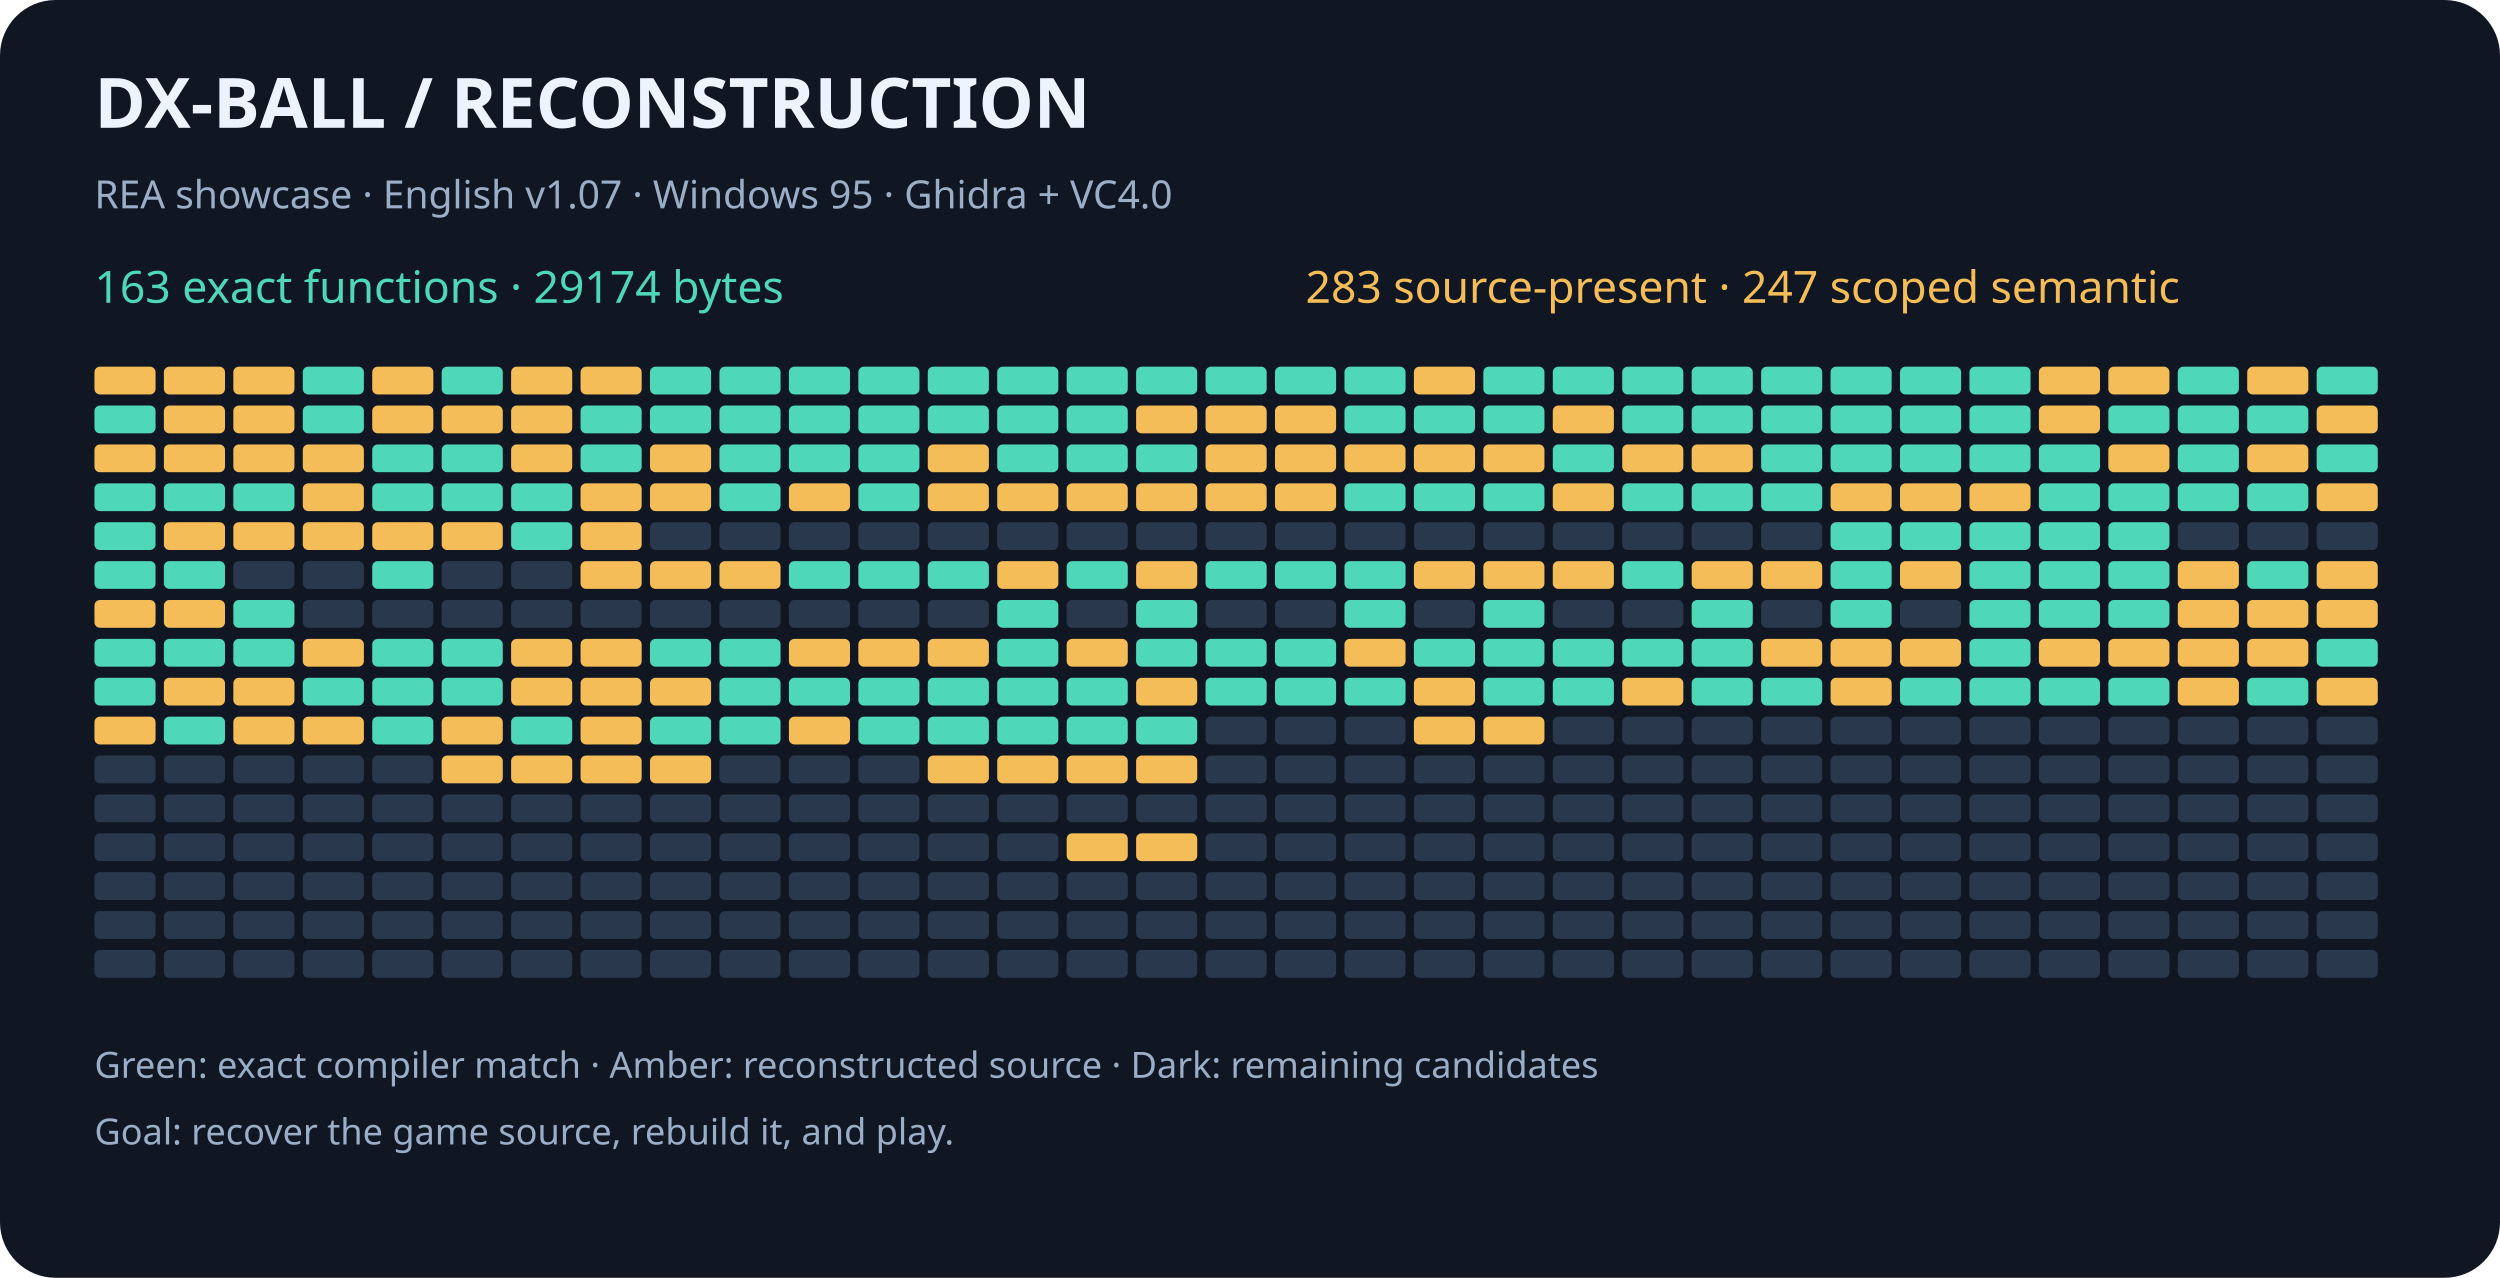
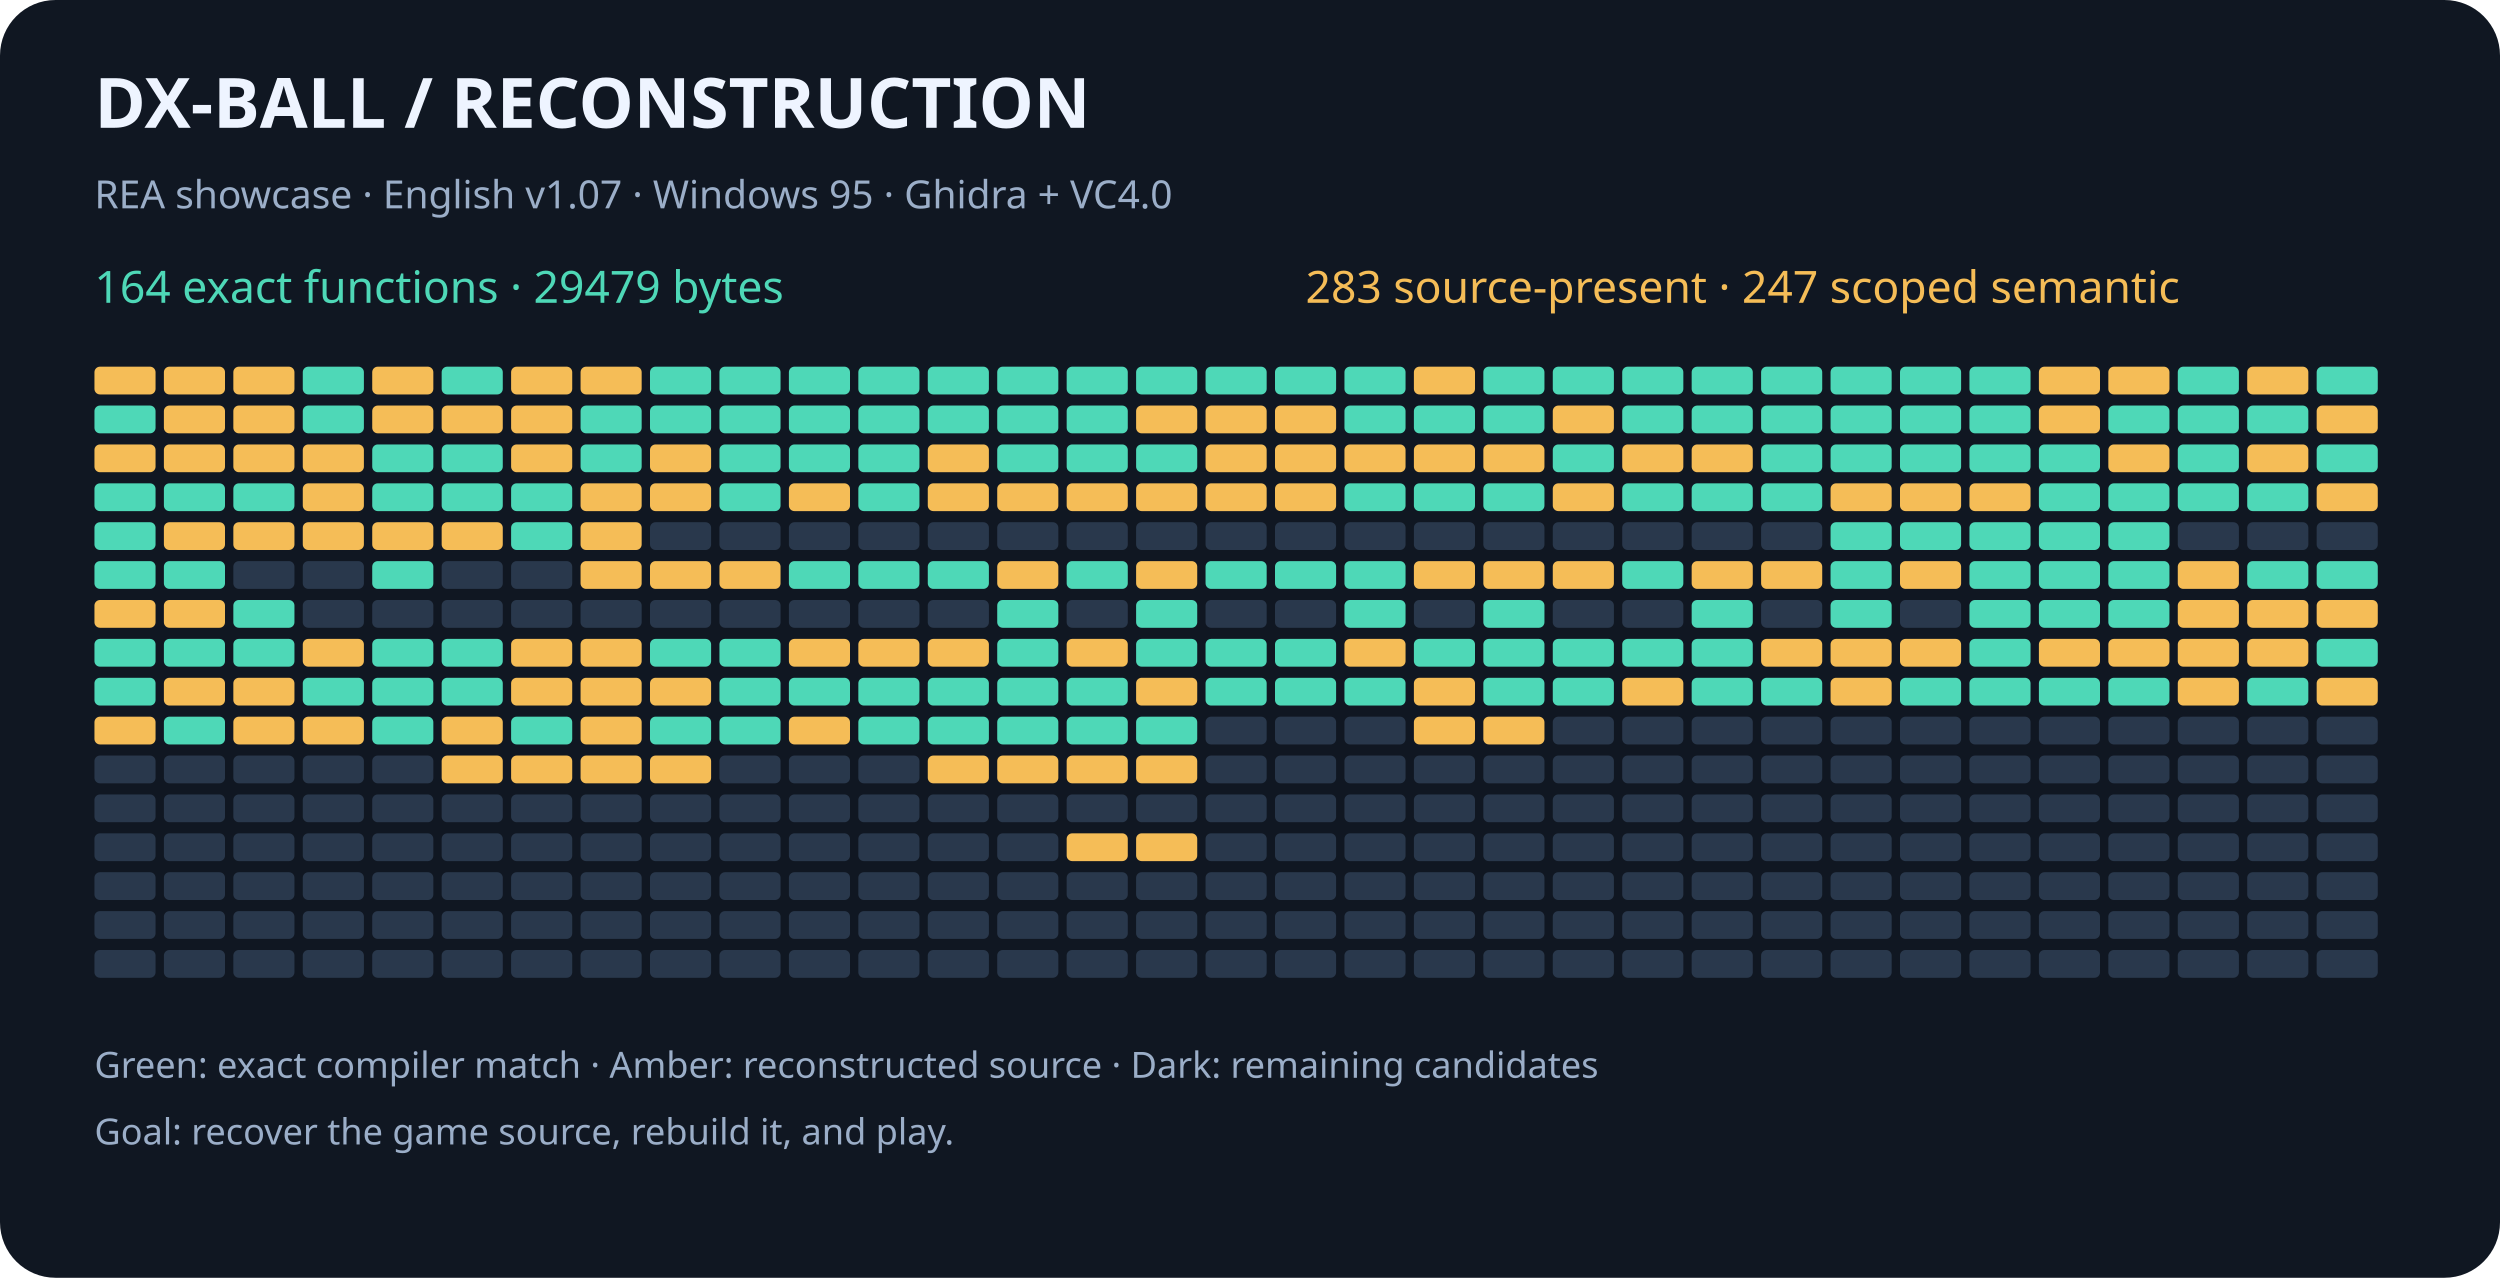
<svg xmlns="http://www.w3.org/2000/svg" width="900" height="460" viewBox="0 0 900 460" role="img" aria-labelledby="title desc">
  <rect width="900" height="460" rx="20" fill="#101722" />
  <g font-family="sans-serif">
    <text x="34" y="46" fill="#eef4ff" font-size="25" font-weight="bold">DX-BALL  /  RECONSTRUCTION</text>
    <text x="34" y="75" fill="#9baec8" font-size="14">REA showcase · English v1.07 · Windows 95 · Ghidra + VC4.0</text>
-     <text x="34" y="109" fill="#4ed8b7" font-size="16">163 exact functions · 29174 bytes</text>
+     <text x="34" y="109" fill="#4ed8b7" font-size="16">164 exact functions · 29479 bytes</text>
    <text x="470" y="109" fill="#f5bd57" font-size="16">283 source-present · 247 scoped semantic</text>
    <rect x="34" y="132" width="22" height="10" rx="2" fill="#f5bd57" />
    <rect x="59" y="132" width="22" height="10" rx="2" fill="#f5bd57" />
    <rect x="84" y="132" width="22" height="10" rx="2" fill="#f5bd57" />
    <rect x="109" y="132" width="22" height="10" rx="2" fill="#4ed8b7" />
    <rect x="134" y="132" width="22" height="10" rx="2" fill="#f5bd57" />
    <rect x="159" y="132" width="22" height="10" rx="2" fill="#4ed8b7" />
    <rect x="184" y="132" width="22" height="10" rx="2" fill="#f5bd57" />
    <rect x="209" y="132" width="22" height="10" rx="2" fill="#f5bd57" />
    <rect x="234" y="132" width="22" height="10" rx="2" fill="#4ed8b7" />
    <rect x="259" y="132" width="22" height="10" rx="2" fill="#4ed8b7" />
    <rect x="284" y="132" width="22" height="10" rx="2" fill="#4ed8b7" />
    <rect x="309" y="132" width="22" height="10" rx="2" fill="#4ed8b7" />
    <rect x="334" y="132" width="22" height="10" rx="2" fill="#4ed8b7" />
    <rect x="359" y="132" width="22" height="10" rx="2" fill="#4ed8b7" />
    <rect x="384" y="132" width="22" height="10" rx="2" fill="#4ed8b7" />
    <rect x="409" y="132" width="22" height="10" rx="2" fill="#4ed8b7" />
    <rect x="434" y="132" width="22" height="10" rx="2" fill="#4ed8b7" />
    <rect x="459" y="132" width="22" height="10" rx="2" fill="#4ed8b7" />
    <rect x="484" y="132" width="22" height="10" rx="2" fill="#4ed8b7" />
    <rect x="509" y="132" width="22" height="10" rx="2" fill="#f5bd57" />
    <rect x="534" y="132" width="22" height="10" rx="2" fill="#4ed8b7" />
    <rect x="559" y="132" width="22" height="10" rx="2" fill="#4ed8b7" />
    <rect x="584" y="132" width="22" height="10" rx="2" fill="#4ed8b7" />
    <rect x="609" y="132" width="22" height="10" rx="2" fill="#4ed8b7" />
    <rect x="634" y="132" width="22" height="10" rx="2" fill="#4ed8b7" />
    <rect x="659" y="132" width="22" height="10" rx="2" fill="#4ed8b7" />
    <rect x="684" y="132" width="22" height="10" rx="2" fill="#4ed8b7" />
    <rect x="709" y="132" width="22" height="10" rx="2" fill="#4ed8b7" />
    <rect x="734" y="132" width="22" height="10" rx="2" fill="#f5bd57" />
    <rect x="759" y="132" width="22" height="10" rx="2" fill="#f5bd57" />
    <rect x="784" y="132" width="22" height="10" rx="2" fill="#4ed8b7" />
    <rect x="809" y="132" width="22" height="10" rx="2" fill="#f5bd57" />
    <rect x="834" y="132" width="22" height="10" rx="2" fill="#4ed8b7" />
    <rect x="34" y="146" width="22" height="10" rx="2" fill="#4ed8b7" />
    <rect x="59" y="146" width="22" height="10" rx="2" fill="#f5bd57" />
    <rect x="84" y="146" width="22" height="10" rx="2" fill="#f5bd57" />
    <rect x="109" y="146" width="22" height="10" rx="2" fill="#4ed8b7" />
    <rect x="134" y="146" width="22" height="10" rx="2" fill="#f5bd57" />
    <rect x="159" y="146" width="22" height="10" rx="2" fill="#f5bd57" />
    <rect x="184" y="146" width="22" height="10" rx="2" fill="#f5bd57" />
    <rect x="209" y="146" width="22" height="10" rx="2" fill="#4ed8b7" />
    <rect x="234" y="146" width="22" height="10" rx="2" fill="#4ed8b7" />
    <rect x="259" y="146" width="22" height="10" rx="2" fill="#4ed8b7" />
    <rect x="284" y="146" width="22" height="10" rx="2" fill="#4ed8b7" />
    <rect x="309" y="146" width="22" height="10" rx="2" fill="#4ed8b7" />
    <rect x="334" y="146" width="22" height="10" rx="2" fill="#4ed8b7" />
    <rect x="359" y="146" width="22" height="10" rx="2" fill="#4ed8b7" />
    <rect x="384" y="146" width="22" height="10" rx="2" fill="#4ed8b7" />
    <rect x="409" y="146" width="22" height="10" rx="2" fill="#f5bd57" />
    <rect x="434" y="146" width="22" height="10" rx="2" fill="#f5bd57" />
    <rect x="459" y="146" width="22" height="10" rx="2" fill="#f5bd57" />
    <rect x="484" y="146" width="22" height="10" rx="2" fill="#4ed8b7" />
    <rect x="509" y="146" width="22" height="10" rx="2" fill="#4ed8b7" />
    <rect x="534" y="146" width="22" height="10" rx="2" fill="#4ed8b7" />
    <rect x="559" y="146" width="22" height="10" rx="2" fill="#f5bd57" />
    <rect x="584" y="146" width="22" height="10" rx="2" fill="#4ed8b7" />
    <rect x="609" y="146" width="22" height="10" rx="2" fill="#4ed8b7" />
    <rect x="634" y="146" width="22" height="10" rx="2" fill="#4ed8b7" />
    <rect x="659" y="146" width="22" height="10" rx="2" fill="#4ed8b7" />
    <rect x="684" y="146" width="22" height="10" rx="2" fill="#4ed8b7" />
    <rect x="709" y="146" width="22" height="10" rx="2" fill="#4ed8b7" />
    <rect x="734" y="146" width="22" height="10" rx="2" fill="#f5bd57" />
    <rect x="759" y="146" width="22" height="10" rx="2" fill="#4ed8b7" />
    <rect x="784" y="146" width="22" height="10" rx="2" fill="#4ed8b7" />
    <rect x="809" y="146" width="22" height="10" rx="2" fill="#4ed8b7" />
    <rect x="834" y="146" width="22" height="10" rx="2" fill="#f5bd57" />
    <rect x="34" y="160" width="22" height="10" rx="2" fill="#f5bd57" />
    <rect x="59" y="160" width="22" height="10" rx="2" fill="#f5bd57" />
    <rect x="84" y="160" width="22" height="10" rx="2" fill="#f5bd57" />
    <rect x="109" y="160" width="22" height="10" rx="2" fill="#f5bd57" />
    <rect x="134" y="160" width="22" height="10" rx="2" fill="#4ed8b7" />
    <rect x="159" y="160" width="22" height="10" rx="2" fill="#4ed8b7" />
    <rect x="184" y="160" width="22" height="10" rx="2" fill="#f5bd57" />
    <rect x="209" y="160" width="22" height="10" rx="2" fill="#4ed8b7" />
    <rect x="234" y="160" width="22" height="10" rx="2" fill="#f5bd57" />
    <rect x="259" y="160" width="22" height="10" rx="2" fill="#4ed8b7" />
    <rect x="284" y="160" width="22" height="10" rx="2" fill="#4ed8b7" />
    <rect x="309" y="160" width="22" height="10" rx="2" fill="#4ed8b7" />
    <rect x="334" y="160" width="22" height="10" rx="2" fill="#f5bd57" />
    <rect x="359" y="160" width="22" height="10" rx="2" fill="#4ed8b7" />
    <rect x="384" y="160" width="22" height="10" rx="2" fill="#4ed8b7" />
    <rect x="409" y="160" width="22" height="10" rx="2" fill="#4ed8b7" />
    <rect x="434" y="160" width="22" height="10" rx="2" fill="#f5bd57" />
    <rect x="459" y="160" width="22" height="10" rx="2" fill="#f5bd57" />
    <rect x="484" y="160" width="22" height="10" rx="2" fill="#f5bd57" />
    <rect x="509" y="160" width="22" height="10" rx="2" fill="#f5bd57" />
    <rect x="534" y="160" width="22" height="10" rx="2" fill="#f5bd57" />
    <rect x="559" y="160" width="22" height="10" rx="2" fill="#4ed8b7" />
    <rect x="584" y="160" width="22" height="10" rx="2" fill="#f5bd57" />
    <rect x="609" y="160" width="22" height="10" rx="2" fill="#f5bd57" />
    <rect x="634" y="160" width="22" height="10" rx="2" fill="#4ed8b7" />
    <rect x="659" y="160" width="22" height="10" rx="2" fill="#4ed8b7" />
    <rect x="684" y="160" width="22" height="10" rx="2" fill="#4ed8b7" />
    <rect x="709" y="160" width="22" height="10" rx="2" fill="#4ed8b7" />
    <rect x="734" y="160" width="22" height="10" rx="2" fill="#4ed8b7" />
    <rect x="759" y="160" width="22" height="10" rx="2" fill="#f5bd57" />
    <rect x="784" y="160" width="22" height="10" rx="2" fill="#4ed8b7" />
    <rect x="809" y="160" width="22" height="10" rx="2" fill="#f5bd57" />
    <rect x="834" y="160" width="22" height="10" rx="2" fill="#4ed8b7" />
    <rect x="34" y="174" width="22" height="10" rx="2" fill="#4ed8b7" />
    <rect x="59" y="174" width="22" height="10" rx="2" fill="#4ed8b7" />
    <rect x="84" y="174" width="22" height="10" rx="2" fill="#4ed8b7" />
    <rect x="109" y="174" width="22" height="10" rx="2" fill="#f5bd57" />
    <rect x="134" y="174" width="22" height="10" rx="2" fill="#4ed8b7" />
    <rect x="159" y="174" width="22" height="10" rx="2" fill="#4ed8b7" />
    <rect x="184" y="174" width="22" height="10" rx="2" fill="#4ed8b7" />
    <rect x="209" y="174" width="22" height="10" rx="2" fill="#f5bd57" />
    <rect x="234" y="174" width="22" height="10" rx="2" fill="#f5bd57" />
    <rect x="259" y="174" width="22" height="10" rx="2" fill="#4ed8b7" />
    <rect x="284" y="174" width="22" height="10" rx="2" fill="#f5bd57" />
    <rect x="309" y="174" width="22" height="10" rx="2" fill="#4ed8b7" />
    <rect x="334" y="174" width="22" height="10" rx="2" fill="#f5bd57" />
    <rect x="359" y="174" width="22" height="10" rx="2" fill="#f5bd57" />
    <rect x="384" y="174" width="22" height="10" rx="2" fill="#f5bd57" />
    <rect x="409" y="174" width="22" height="10" rx="2" fill="#f5bd57" />
    <rect x="434" y="174" width="22" height="10" rx="2" fill="#f5bd57" />
    <rect x="459" y="174" width="22" height="10" rx="2" fill="#f5bd57" />
    <rect x="484" y="174" width="22" height="10" rx="2" fill="#4ed8b7" />
    <rect x="509" y="174" width="22" height="10" rx="2" fill="#4ed8b7" />
    <rect x="534" y="174" width="22" height="10" rx="2" fill="#4ed8b7" />
    <rect x="559" y="174" width="22" height="10" rx="2" fill="#f5bd57" />
    <rect x="584" y="174" width="22" height="10" rx="2" fill="#4ed8b7" />
    <rect x="609" y="174" width="22" height="10" rx="2" fill="#4ed8b7" />
    <rect x="634" y="174" width="22" height="10" rx="2" fill="#4ed8b7" />
    <rect x="659" y="174" width="22" height="10" rx="2" fill="#f5bd57" />
    <rect x="684" y="174" width="22" height="10" rx="2" fill="#f5bd57" />
    <rect x="709" y="174" width="22" height="10" rx="2" fill="#f5bd57" />
    <rect x="734" y="174" width="22" height="10" rx="2" fill="#4ed8b7" />
    <rect x="759" y="174" width="22" height="10" rx="2" fill="#4ed8b7" />
    <rect x="784" y="174" width="22" height="10" rx="2" fill="#4ed8b7" />
    <rect x="809" y="174" width="22" height="10" rx="2" fill="#4ed8b7" />
    <rect x="834" y="174" width="22" height="10" rx="2" fill="#f5bd57" />
    <rect x="34" y="188" width="22" height="10" rx="2" fill="#4ed8b7" />
    <rect x="59" y="188" width="22" height="10" rx="2" fill="#f5bd57" />
    <rect x="84" y="188" width="22" height="10" rx="2" fill="#f5bd57" />
    <rect x="109" y="188" width="22" height="10" rx="2" fill="#f5bd57" />
    <rect x="134" y="188" width="22" height="10" rx="2" fill="#f5bd57" />
    <rect x="159" y="188" width="22" height="10" rx="2" fill="#f5bd57" />
    <rect x="184" y="188" width="22" height="10" rx="2" fill="#4ed8b7" />
    <rect x="209" y="188" width="22" height="10" rx="2" fill="#f5bd57" />
    <rect x="234" y="188" width="22" height="10" rx="2" fill="#29384c" />
    <rect x="259" y="188" width="22" height="10" rx="2" fill="#29384c" />
    <rect x="284" y="188" width="22" height="10" rx="2" fill="#29384c" />
    <rect x="309" y="188" width="22" height="10" rx="2" fill="#29384c" />
    <rect x="334" y="188" width="22" height="10" rx="2" fill="#29384c" />
    <rect x="359" y="188" width="22" height="10" rx="2" fill="#29384c" />
    <rect x="384" y="188" width="22" height="10" rx="2" fill="#29384c" />
    <rect x="409" y="188" width="22" height="10" rx="2" fill="#29384c" />
    <rect x="434" y="188" width="22" height="10" rx="2" fill="#29384c" />
    <rect x="459" y="188" width="22" height="10" rx="2" fill="#29384c" />
    <rect x="484" y="188" width="22" height="10" rx="2" fill="#29384c" />
    <rect x="509" y="188" width="22" height="10" rx="2" fill="#29384c" />
    <rect x="534" y="188" width="22" height="10" rx="2" fill="#29384c" />
    <rect x="559" y="188" width="22" height="10" rx="2" fill="#29384c" />
    <rect x="584" y="188" width="22" height="10" rx="2" fill="#29384c" />
    <rect x="609" y="188" width="22" height="10" rx="2" fill="#29384c" />
    <rect x="634" y="188" width="22" height="10" rx="2" fill="#29384c" />
    <rect x="659" y="188" width="22" height="10" rx="2" fill="#4ed8b7" />
    <rect x="684" y="188" width="22" height="10" rx="2" fill="#4ed8b7" />
    <rect x="709" y="188" width="22" height="10" rx="2" fill="#4ed8b7" />
    <rect x="734" y="188" width="22" height="10" rx="2" fill="#4ed8b7" />
    <rect x="759" y="188" width="22" height="10" rx="2" fill="#4ed8b7" />
    <rect x="784" y="188" width="22" height="10" rx="2" fill="#29384c" />
    <rect x="809" y="188" width="22" height="10" rx="2" fill="#29384c" />
    <rect x="834" y="188" width="22" height="10" rx="2" fill="#29384c" />
    <rect x="34" y="202" width="22" height="10" rx="2" fill="#4ed8b7" />
    <rect x="59" y="202" width="22" height="10" rx="2" fill="#4ed8b7" />
    <rect x="84" y="202" width="22" height="10" rx="2" fill="#29384c" />
    <rect x="109" y="202" width="22" height="10" rx="2" fill="#29384c" />
    <rect x="134" y="202" width="22" height="10" rx="2" fill="#4ed8b7" />
    <rect x="159" y="202" width="22" height="10" rx="2" fill="#29384c" />
    <rect x="184" y="202" width="22" height="10" rx="2" fill="#29384c" />
    <rect x="209" y="202" width="22" height="10" rx="2" fill="#f5bd57" />
    <rect x="234" y="202" width="22" height="10" rx="2" fill="#f5bd57" />
    <rect x="259" y="202" width="22" height="10" rx="2" fill="#f5bd57" />
    <rect x="284" y="202" width="22" height="10" rx="2" fill="#4ed8b7" />
    <rect x="309" y="202" width="22" height="10" rx="2" fill="#4ed8b7" />
    <rect x="334" y="202" width="22" height="10" rx="2" fill="#4ed8b7" />
    <rect x="359" y="202" width="22" height="10" rx="2" fill="#f5bd57" />
    <rect x="384" y="202" width="22" height="10" rx="2" fill="#4ed8b7" />
    <rect x="409" y="202" width="22" height="10" rx="2" fill="#f5bd57" />
    <rect x="434" y="202" width="22" height="10" rx="2" fill="#4ed8b7" />
    <rect x="459" y="202" width="22" height="10" rx="2" fill="#4ed8b7" />
    <rect x="484" y="202" width="22" height="10" rx="2" fill="#4ed8b7" />
    <rect x="509" y="202" width="22" height="10" rx="2" fill="#f5bd57" />
    <rect x="534" y="202" width="22" height="10" rx="2" fill="#f5bd57" />
    <rect x="559" y="202" width="22" height="10" rx="2" fill="#f5bd57" />
    <rect x="584" y="202" width="22" height="10" rx="2" fill="#4ed8b7" />
    <rect x="609" y="202" width="22" height="10" rx="2" fill="#f5bd57" />
    <rect x="634" y="202" width="22" height="10" rx="2" fill="#f5bd57" />
    <rect x="659" y="202" width="22" height="10" rx="2" fill="#4ed8b7" />
    <rect x="684" y="202" width="22" height="10" rx="2" fill="#f5bd57" />
    <rect x="709" y="202" width="22" height="10" rx="2" fill="#4ed8b7" />
    <rect x="734" y="202" width="22" height="10" rx="2" fill="#4ed8b7" />
    <rect x="759" y="202" width="22" height="10" rx="2" fill="#4ed8b7" />
    <rect x="784" y="202" width="22" height="10" rx="2" fill="#f5bd57" />
    <rect x="809" y="202" width="22" height="10" rx="2" fill="#4ed8b7" />
-     <rect x="834" y="202" width="22" height="10" rx="2" fill="#f5bd57" />
+     <rect x="834" y="202" width="22" height="10" rx="2" fill="#4ed8b7" />
    <rect x="34" y="216" width="22" height="10" rx="2" fill="#f5bd57" />
    <rect x="59" y="216" width="22" height="10" rx="2" fill="#f5bd57" />
    <rect x="84" y="216" width="22" height="10" rx="2" fill="#4ed8b7" />
    <rect x="109" y="216" width="22" height="10" rx="2" fill="#29384c" />
    <rect x="134" y="216" width="22" height="10" rx="2" fill="#29384c" />
    <rect x="159" y="216" width="22" height="10" rx="2" fill="#29384c" />
    <rect x="184" y="216" width="22" height="10" rx="2" fill="#29384c" />
    <rect x="209" y="216" width="22" height="10" rx="2" fill="#29384c" />
    <rect x="234" y="216" width="22" height="10" rx="2" fill="#29384c" />
    <rect x="259" y="216" width="22" height="10" rx="2" fill="#29384c" />
    <rect x="284" y="216" width="22" height="10" rx="2" fill="#29384c" />
    <rect x="309" y="216" width="22" height="10" rx="2" fill="#29384c" />
    <rect x="334" y="216" width="22" height="10" rx="2" fill="#29384c" />
    <rect x="359" y="216" width="22" height="10" rx="2" fill="#4ed8b7" />
    <rect x="384" y="216" width="22" height="10" rx="2" fill="#29384c" />
    <rect x="409" y="216" width="22" height="10" rx="2" fill="#4ed8b7" />
    <rect x="434" y="216" width="22" height="10" rx="2" fill="#29384c" />
    <rect x="459" y="216" width="22" height="10" rx="2" fill="#29384c" />
    <rect x="484" y="216" width="22" height="10" rx="2" fill="#4ed8b7" />
    <rect x="509" y="216" width="22" height="10" rx="2" fill="#29384c" />
    <rect x="534" y="216" width="22" height="10" rx="2" fill="#4ed8b7" />
    <rect x="559" y="216" width="22" height="10" rx="2" fill="#29384c" />
    <rect x="584" y="216" width="22" height="10" rx="2" fill="#29384c" />
    <rect x="609" y="216" width="22" height="10" rx="2" fill="#4ed8b7" />
    <rect x="634" y="216" width="22" height="10" rx="2" fill="#29384c" />
    <rect x="659" y="216" width="22" height="10" rx="2" fill="#4ed8b7" />
    <rect x="684" y="216" width="22" height="10" rx="2" fill="#29384c" />
    <rect x="709" y="216" width="22" height="10" rx="2" fill="#4ed8b7" />
    <rect x="734" y="216" width="22" height="10" rx="2" fill="#4ed8b7" />
    <rect x="759" y="216" width="22" height="10" rx="2" fill="#4ed8b7" />
    <rect x="784" y="216" width="22" height="10" rx="2" fill="#f5bd57" />
    <rect x="809" y="216" width="22" height="10" rx="2" fill="#f5bd57" />
    <rect x="834" y="216" width="22" height="10" rx="2" fill="#f5bd57" />
    <rect x="34" y="230" width="22" height="10" rx="2" fill="#4ed8b7" />
    <rect x="59" y="230" width="22" height="10" rx="2" fill="#4ed8b7" />
    <rect x="84" y="230" width="22" height="10" rx="2" fill="#4ed8b7" />
    <rect x="109" y="230" width="22" height="10" rx="2" fill="#f5bd57" />
    <rect x="134" y="230" width="22" height="10" rx="2" fill="#4ed8b7" />
    <rect x="159" y="230" width="22" height="10" rx="2" fill="#4ed8b7" />
    <rect x="184" y="230" width="22" height="10" rx="2" fill="#f5bd57" />
    <rect x="209" y="230" width="22" height="10" rx="2" fill="#f5bd57" />
    <rect x="234" y="230" width="22" height="10" rx="2" fill="#4ed8b7" />
    <rect x="259" y="230" width="22" height="10" rx="2" fill="#4ed8b7" />
    <rect x="284" y="230" width="22" height="10" rx="2" fill="#f5bd57" />
    <rect x="309" y="230" width="22" height="10" rx="2" fill="#f5bd57" />
    <rect x="334" y="230" width="22" height="10" rx="2" fill="#f5bd57" />
    <rect x="359" y="230" width="22" height="10" rx="2" fill="#4ed8b7" />
    <rect x="384" y="230" width="22" height="10" rx="2" fill="#f5bd57" />
    <rect x="409" y="230" width="22" height="10" rx="2" fill="#4ed8b7" />
    <rect x="434" y="230" width="22" height="10" rx="2" fill="#4ed8b7" />
    <rect x="459" y="230" width="22" height="10" rx="2" fill="#4ed8b7" />
    <rect x="484" y="230" width="22" height="10" rx="2" fill="#f5bd57" />
    <rect x="509" y="230" width="22" height="10" rx="2" fill="#4ed8b7" />
    <rect x="534" y="230" width="22" height="10" rx="2" fill="#4ed8b7" />
    <rect x="559" y="230" width="22" height="10" rx="2" fill="#4ed8b7" />
    <rect x="584" y="230" width="22" height="10" rx="2" fill="#4ed8b7" />
    <rect x="609" y="230" width="22" height="10" rx="2" fill="#4ed8b7" />
    <rect x="634" y="230" width="22" height="10" rx="2" fill="#f5bd57" />
    <rect x="659" y="230" width="22" height="10" rx="2" fill="#f5bd57" />
    <rect x="684" y="230" width="22" height="10" rx="2" fill="#f5bd57" />
    <rect x="709" y="230" width="22" height="10" rx="2" fill="#4ed8b7" />
    <rect x="734" y="230" width="22" height="10" rx="2" fill="#f5bd57" />
    <rect x="759" y="230" width="22" height="10" rx="2" fill="#f5bd57" />
    <rect x="784" y="230" width="22" height="10" rx="2" fill="#f5bd57" />
    <rect x="809" y="230" width="22" height="10" rx="2" fill="#f5bd57" />
    <rect x="834" y="230" width="22" height="10" rx="2" fill="#4ed8b7" />
    <rect x="34" y="244" width="22" height="10" rx="2" fill="#4ed8b7" />
    <rect x="59" y="244" width="22" height="10" rx="2" fill="#f5bd57" />
    <rect x="84" y="244" width="22" height="10" rx="2" fill="#f5bd57" />
    <rect x="109" y="244" width="22" height="10" rx="2" fill="#4ed8b7" />
    <rect x="134" y="244" width="22" height="10" rx="2" fill="#4ed8b7" />
    <rect x="159" y="244" width="22" height="10" rx="2" fill="#4ed8b7" />
    <rect x="184" y="244" width="22" height="10" rx="2" fill="#f5bd57" />
    <rect x="209" y="244" width="22" height="10" rx="2" fill="#f5bd57" />
    <rect x="234" y="244" width="22" height="10" rx="2" fill="#f5bd57" />
    <rect x="259" y="244" width="22" height="10" rx="2" fill="#4ed8b7" />
    <rect x="284" y="244" width="22" height="10" rx="2" fill="#4ed8b7" />
    <rect x="309" y="244" width="22" height="10" rx="2" fill="#4ed8b7" />
    <rect x="334" y="244" width="22" height="10" rx="2" fill="#4ed8b7" />
    <rect x="359" y="244" width="22" height="10" rx="2" fill="#4ed8b7" />
    <rect x="384" y="244" width="22" height="10" rx="2" fill="#4ed8b7" />
    <rect x="409" y="244" width="22" height="10" rx="2" fill="#f5bd57" />
    <rect x="434" y="244" width="22" height="10" rx="2" fill="#4ed8b7" />
    <rect x="459" y="244" width="22" height="10" rx="2" fill="#4ed8b7" />
    <rect x="484" y="244" width="22" height="10" rx="2" fill="#4ed8b7" />
    <rect x="509" y="244" width="22" height="10" rx="2" fill="#f5bd57" />
    <rect x="534" y="244" width="22" height="10" rx="2" fill="#4ed8b7" />
    <rect x="559" y="244" width="22" height="10" rx="2" fill="#4ed8b7" />
    <rect x="584" y="244" width="22" height="10" rx="2" fill="#f5bd57" />
    <rect x="609" y="244" width="22" height="10" rx="2" fill="#4ed8b7" />
    <rect x="634" y="244" width="22" height="10" rx="2" fill="#4ed8b7" />
    <rect x="659" y="244" width="22" height="10" rx="2" fill="#f5bd57" />
    <rect x="684" y="244" width="22" height="10" rx="2" fill="#4ed8b7" />
    <rect x="709" y="244" width="22" height="10" rx="2" fill="#4ed8b7" />
    <rect x="734" y="244" width="22" height="10" rx="2" fill="#4ed8b7" />
    <rect x="759" y="244" width="22" height="10" rx="2" fill="#4ed8b7" />
    <rect x="784" y="244" width="22" height="10" rx="2" fill="#f5bd57" />
    <rect x="809" y="244" width="22" height="10" rx="2" fill="#4ed8b7" />
    <rect x="834" y="244" width="22" height="10" rx="2" fill="#f5bd57" />
    <rect x="34" y="258" width="22" height="10" rx="2" fill="#f5bd57" />
    <rect x="59" y="258" width="22" height="10" rx="2" fill="#4ed8b7" />
    <rect x="84" y="258" width="22" height="10" rx="2" fill="#f5bd57" />
    <rect x="109" y="258" width="22" height="10" rx="2" fill="#f5bd57" />
    <rect x="134" y="258" width="22" height="10" rx="2" fill="#4ed8b7" />
    <rect x="159" y="258" width="22" height="10" rx="2" fill="#f5bd57" />
    <rect x="184" y="258" width="22" height="10" rx="2" fill="#4ed8b7" />
    <rect x="209" y="258" width="22" height="10" rx="2" fill="#f5bd57" />
    <rect x="234" y="258" width="22" height="10" rx="2" fill="#4ed8b7" />
    <rect x="259" y="258" width="22" height="10" rx="2" fill="#4ed8b7" />
    <rect x="284" y="258" width="22" height="10" rx="2" fill="#f5bd57" />
    <rect x="309" y="258" width="22" height="10" rx="2" fill="#4ed8b7" />
    <rect x="334" y="258" width="22" height="10" rx="2" fill="#4ed8b7" />
    <rect x="359" y="258" width="22" height="10" rx="2" fill="#4ed8b7" />
    <rect x="384" y="258" width="22" height="10" rx="2" fill="#4ed8b7" />
    <rect x="409" y="258" width="22" height="10" rx="2" fill="#4ed8b7" />
    <rect x="434" y="258" width="22" height="10" rx="2" fill="#29384c" />
    <rect x="459" y="258" width="22" height="10" rx="2" fill="#29384c" />
    <rect x="484" y="258" width="22" height="10" rx="2" fill="#29384c" />
    <rect x="509" y="258" width="22" height="10" rx="2" fill="#f5bd57" />
    <rect x="534" y="258" width="22" height="10" rx="2" fill="#f5bd57" />
    <rect x="559" y="258" width="22" height="10" rx="2" fill="#29384c" />
    <rect x="584" y="258" width="22" height="10" rx="2" fill="#29384c" />
    <rect x="609" y="258" width="22" height="10" rx="2" fill="#29384c" />
    <rect x="634" y="258" width="22" height="10" rx="2" fill="#29384c" />
    <rect x="659" y="258" width="22" height="10" rx="2" fill="#29384c" />
    <rect x="684" y="258" width="22" height="10" rx="2" fill="#29384c" />
    <rect x="709" y="258" width="22" height="10" rx="2" fill="#29384c" />
    <rect x="734" y="258" width="22" height="10" rx="2" fill="#29384c" />
    <rect x="759" y="258" width="22" height="10" rx="2" fill="#29384c" />
    <rect x="784" y="258" width="22" height="10" rx="2" fill="#29384c" />
    <rect x="809" y="258" width="22" height="10" rx="2" fill="#29384c" />
    <rect x="834" y="258" width="22" height="10" rx="2" fill="#29384c" />
    <rect x="34" y="272" width="22" height="10" rx="2" fill="#29384c" />
    <rect x="59" y="272" width="22" height="10" rx="2" fill="#29384c" />
    <rect x="84" y="272" width="22" height="10" rx="2" fill="#29384c" />
    <rect x="109" y="272" width="22" height="10" rx="2" fill="#29384c" />
    <rect x="134" y="272" width="22" height="10" rx="2" fill="#29384c" />
    <rect x="159" y="272" width="22" height="10" rx="2" fill="#f5bd57" />
    <rect x="184" y="272" width="22" height="10" rx="2" fill="#f5bd57" />
    <rect x="209" y="272" width="22" height="10" rx="2" fill="#f5bd57" />
    <rect x="234" y="272" width="22" height="10" rx="2" fill="#f5bd57" />
    <rect x="259" y="272" width="22" height="10" rx="2" fill="#29384c" />
    <rect x="284" y="272" width="22" height="10" rx="2" fill="#29384c" />
    <rect x="309" y="272" width="22" height="10" rx="2" fill="#29384c" />
    <rect x="334" y="272" width="22" height="10" rx="2" fill="#f5bd57" />
    <rect x="359" y="272" width="22" height="10" rx="2" fill="#f5bd57" />
    <rect x="384" y="272" width="22" height="10" rx="2" fill="#f5bd57" />
    <rect x="409" y="272" width="22" height="10" rx="2" fill="#f5bd57" />
    <rect x="434" y="272" width="22" height="10" rx="2" fill="#29384c" />
    <rect x="459" y="272" width="22" height="10" rx="2" fill="#29384c" />
    <rect x="484" y="272" width="22" height="10" rx="2" fill="#29384c" />
    <rect x="509" y="272" width="22" height="10" rx="2" fill="#29384c" />
    <rect x="534" y="272" width="22" height="10" rx="2" fill="#29384c" />
    <rect x="559" y="272" width="22" height="10" rx="2" fill="#29384c" />
    <rect x="584" y="272" width="22" height="10" rx="2" fill="#29384c" />
    <rect x="609" y="272" width="22" height="10" rx="2" fill="#29384c" />
    <rect x="634" y="272" width="22" height="10" rx="2" fill="#29384c" />
    <rect x="659" y="272" width="22" height="10" rx="2" fill="#29384c" />
    <rect x="684" y="272" width="22" height="10" rx="2" fill="#29384c" />
    <rect x="709" y="272" width="22" height="10" rx="2" fill="#29384c" />
    <rect x="734" y="272" width="22" height="10" rx="2" fill="#29384c" />
    <rect x="759" y="272" width="22" height="10" rx="2" fill="#29384c" />
    <rect x="784" y="272" width="22" height="10" rx="2" fill="#29384c" />
    <rect x="809" y="272" width="22" height="10" rx="2" fill="#29384c" />
    <rect x="834" y="272" width="22" height="10" rx="2" fill="#29384c" />
    <rect x="34" y="286" width="22" height="10" rx="2" fill="#29384c" />
    <rect x="59" y="286" width="22" height="10" rx="2" fill="#29384c" />
    <rect x="84" y="286" width="22" height="10" rx="2" fill="#29384c" />
    <rect x="109" y="286" width="22" height="10" rx="2" fill="#29384c" />
    <rect x="134" y="286" width="22" height="10" rx="2" fill="#29384c" />
    <rect x="159" y="286" width="22" height="10" rx="2" fill="#29384c" />
    <rect x="184" y="286" width="22" height="10" rx="2" fill="#29384c" />
    <rect x="209" y="286" width="22" height="10" rx="2" fill="#29384c" />
    <rect x="234" y="286" width="22" height="10" rx="2" fill="#29384c" />
    <rect x="259" y="286" width="22" height="10" rx="2" fill="#29384c" />
    <rect x="284" y="286" width="22" height="10" rx="2" fill="#29384c" />
    <rect x="309" y="286" width="22" height="10" rx="2" fill="#29384c" />
    <rect x="334" y="286" width="22" height="10" rx="2" fill="#29384c" />
    <rect x="359" y="286" width="22" height="10" rx="2" fill="#29384c" />
    <rect x="384" y="286" width="22" height="10" rx="2" fill="#29384c" />
    <rect x="409" y="286" width="22" height="10" rx="2" fill="#29384c" />
    <rect x="434" y="286" width="22" height="10" rx="2" fill="#29384c" />
    <rect x="459" y="286" width="22" height="10" rx="2" fill="#29384c" />
    <rect x="484" y="286" width="22" height="10" rx="2" fill="#29384c" />
    <rect x="509" y="286" width="22" height="10" rx="2" fill="#29384c" />
    <rect x="534" y="286" width="22" height="10" rx="2" fill="#29384c" />
    <rect x="559" y="286" width="22" height="10" rx="2" fill="#29384c" />
    <rect x="584" y="286" width="22" height="10" rx="2" fill="#29384c" />
    <rect x="609" y="286" width="22" height="10" rx="2" fill="#29384c" />
    <rect x="634" y="286" width="22" height="10" rx="2" fill="#29384c" />
    <rect x="659" y="286" width="22" height="10" rx="2" fill="#29384c" />
    <rect x="684" y="286" width="22" height="10" rx="2" fill="#29384c" />
    <rect x="709" y="286" width="22" height="10" rx="2" fill="#29384c" />
    <rect x="734" y="286" width="22" height="10" rx="2" fill="#29384c" />
    <rect x="759" y="286" width="22" height="10" rx="2" fill="#29384c" />
    <rect x="784" y="286" width="22" height="10" rx="2" fill="#29384c" />
    <rect x="809" y="286" width="22" height="10" rx="2" fill="#29384c" />
    <rect x="834" y="286" width="22" height="10" rx="2" fill="#29384c" />
    <rect x="34" y="300" width="22" height="10" rx="2" fill="#29384c" />
    <rect x="59" y="300" width="22" height="10" rx="2" fill="#29384c" />
    <rect x="84" y="300" width="22" height="10" rx="2" fill="#29384c" />
    <rect x="109" y="300" width="22" height="10" rx="2" fill="#29384c" />
    <rect x="134" y="300" width="22" height="10" rx="2" fill="#29384c" />
    <rect x="159" y="300" width="22" height="10" rx="2" fill="#29384c" />
    <rect x="184" y="300" width="22" height="10" rx="2" fill="#29384c" />
    <rect x="209" y="300" width="22" height="10" rx="2" fill="#29384c" />
    <rect x="234" y="300" width="22" height="10" rx="2" fill="#29384c" />
    <rect x="259" y="300" width="22" height="10" rx="2" fill="#29384c" />
    <rect x="284" y="300" width="22" height="10" rx="2" fill="#29384c" />
    <rect x="309" y="300" width="22" height="10" rx="2" fill="#29384c" />
    <rect x="334" y="300" width="22" height="10" rx="2" fill="#29384c" />
    <rect x="359" y="300" width="22" height="10" rx="2" fill="#29384c" />
    <rect x="384" y="300" width="22" height="10" rx="2" fill="#f5bd57" />
    <rect x="409" y="300" width="22" height="10" rx="2" fill="#f5bd57" />
    <rect x="434" y="300" width="22" height="10" rx="2" fill="#29384c" />
    <rect x="459" y="300" width="22" height="10" rx="2" fill="#29384c" />
    <rect x="484" y="300" width="22" height="10" rx="2" fill="#29384c" />
    <rect x="509" y="300" width="22" height="10" rx="2" fill="#29384c" />
    <rect x="534" y="300" width="22" height="10" rx="2" fill="#29384c" />
    <rect x="559" y="300" width="22" height="10" rx="2" fill="#29384c" />
    <rect x="584" y="300" width="22" height="10" rx="2" fill="#29384c" />
    <rect x="609" y="300" width="22" height="10" rx="2" fill="#29384c" />
    <rect x="634" y="300" width="22" height="10" rx="2" fill="#29384c" />
    <rect x="659" y="300" width="22" height="10" rx="2" fill="#29384c" />
    <rect x="684" y="300" width="22" height="10" rx="2" fill="#29384c" />
    <rect x="709" y="300" width="22" height="10" rx="2" fill="#29384c" />
    <rect x="734" y="300" width="22" height="10" rx="2" fill="#29384c" />
    <rect x="759" y="300" width="22" height="10" rx="2" fill="#29384c" />
    <rect x="784" y="300" width="22" height="10" rx="2" fill="#29384c" />
    <rect x="809" y="300" width="22" height="10" rx="2" fill="#29384c" />
    <rect x="834" y="300" width="22" height="10" rx="2" fill="#29384c" />
    <rect x="34" y="314" width="22" height="10" rx="2" fill="#29384c" />
    <rect x="59" y="314" width="22" height="10" rx="2" fill="#29384c" />
    <rect x="84" y="314" width="22" height="10" rx="2" fill="#29384c" />
    <rect x="109" y="314" width="22" height="10" rx="2" fill="#29384c" />
    <rect x="134" y="314" width="22" height="10" rx="2" fill="#29384c" />
    <rect x="159" y="314" width="22" height="10" rx="2" fill="#29384c" />
    <rect x="184" y="314" width="22" height="10" rx="2" fill="#29384c" />
    <rect x="209" y="314" width="22" height="10" rx="2" fill="#29384c" />
    <rect x="234" y="314" width="22" height="10" rx="2" fill="#29384c" />
    <rect x="259" y="314" width="22" height="10" rx="2" fill="#29384c" />
    <rect x="284" y="314" width="22" height="10" rx="2" fill="#29384c" />
    <rect x="309" y="314" width="22" height="10" rx="2" fill="#29384c" />
    <rect x="334" y="314" width="22" height="10" rx="2" fill="#29384c" />
    <rect x="359" y="314" width="22" height="10" rx="2" fill="#29384c" />
    <rect x="384" y="314" width="22" height="10" rx="2" fill="#29384c" />
    <rect x="409" y="314" width="22" height="10" rx="2" fill="#29384c" />
    <rect x="434" y="314" width="22" height="10" rx="2" fill="#29384c" />
    <rect x="459" y="314" width="22" height="10" rx="2" fill="#29384c" />
    <rect x="484" y="314" width="22" height="10" rx="2" fill="#29384c" />
    <rect x="509" y="314" width="22" height="10" rx="2" fill="#29384c" />
    <rect x="534" y="314" width="22" height="10" rx="2" fill="#29384c" />
    <rect x="559" y="314" width="22" height="10" rx="2" fill="#29384c" />
    <rect x="584" y="314" width="22" height="10" rx="2" fill="#29384c" />
    <rect x="609" y="314" width="22" height="10" rx="2" fill="#29384c" />
    <rect x="634" y="314" width="22" height="10" rx="2" fill="#29384c" />
    <rect x="659" y="314" width="22" height="10" rx="2" fill="#29384c" />
    <rect x="684" y="314" width="22" height="10" rx="2" fill="#29384c" />
    <rect x="709" y="314" width="22" height="10" rx="2" fill="#29384c" />
    <rect x="734" y="314" width="22" height="10" rx="2" fill="#29384c" />
    <rect x="759" y="314" width="22" height="10" rx="2" fill="#29384c" />
    <rect x="784" y="314" width="22" height="10" rx="2" fill="#29384c" />
    <rect x="809" y="314" width="22" height="10" rx="2" fill="#29384c" />
    <rect x="834" y="314" width="22" height="10" rx="2" fill="#29384c" />
    <rect x="34" y="328" width="22" height="10" rx="2" fill="#29384c" />
    <rect x="59" y="328" width="22" height="10" rx="2" fill="#29384c" />
    <rect x="84" y="328" width="22" height="10" rx="2" fill="#29384c" />
    <rect x="109" y="328" width="22" height="10" rx="2" fill="#29384c" />
    <rect x="134" y="328" width="22" height="10" rx="2" fill="#29384c" />
    <rect x="159" y="328" width="22" height="10" rx="2" fill="#29384c" />
    <rect x="184" y="328" width="22" height="10" rx="2" fill="#29384c" />
    <rect x="209" y="328" width="22" height="10" rx="2" fill="#29384c" />
    <rect x="234" y="328" width="22" height="10" rx="2" fill="#29384c" />
    <rect x="259" y="328" width="22" height="10" rx="2" fill="#29384c" />
    <rect x="284" y="328" width="22" height="10" rx="2" fill="#29384c" />
    <rect x="309" y="328" width="22" height="10" rx="2" fill="#29384c" />
    <rect x="334" y="328" width="22" height="10" rx="2" fill="#29384c" />
    <rect x="359" y="328" width="22" height="10" rx="2" fill="#29384c" />
    <rect x="384" y="328" width="22" height="10" rx="2" fill="#29384c" />
    <rect x="409" y="328" width="22" height="10" rx="2" fill="#29384c" />
    <rect x="434" y="328" width="22" height="10" rx="2" fill="#29384c" />
    <rect x="459" y="328" width="22" height="10" rx="2" fill="#29384c" />
    <rect x="484" y="328" width="22" height="10" rx="2" fill="#29384c" />
    <rect x="509" y="328" width="22" height="10" rx="2" fill="#29384c" />
    <rect x="534" y="328" width="22" height="10" rx="2" fill="#29384c" />
    <rect x="559" y="328" width="22" height="10" rx="2" fill="#29384c" />
    <rect x="584" y="328" width="22" height="10" rx="2" fill="#29384c" />
    <rect x="609" y="328" width="22" height="10" rx="2" fill="#29384c" />
    <rect x="634" y="328" width="22" height="10" rx="2" fill="#29384c" />
    <rect x="659" y="328" width="22" height="10" rx="2" fill="#29384c" />
    <rect x="684" y="328" width="22" height="10" rx="2" fill="#29384c" />
    <rect x="709" y="328" width="22" height="10" rx="2" fill="#29384c" />
    <rect x="734" y="328" width="22" height="10" rx="2" fill="#29384c" />
    <rect x="759" y="328" width="22" height="10" rx="2" fill="#29384c" />
    <rect x="784" y="328" width="22" height="10" rx="2" fill="#29384c" />
    <rect x="809" y="328" width="22" height="10" rx="2" fill="#29384c" />
    <rect x="834" y="328" width="22" height="10" rx="2" fill="#29384c" />
    <rect x="34" y="342" width="22" height="10" rx="2" fill="#29384c" />
    <rect x="59" y="342" width="22" height="10" rx="2" fill="#29384c" />
    <rect x="84" y="342" width="22" height="10" rx="2" fill="#29384c" />
    <rect x="109" y="342" width="22" height="10" rx="2" fill="#29384c" />
    <rect x="134" y="342" width="22" height="10" rx="2" fill="#29384c" />
    <rect x="159" y="342" width="22" height="10" rx="2" fill="#29384c" />
    <rect x="184" y="342" width="22" height="10" rx="2" fill="#29384c" />
    <rect x="209" y="342" width="22" height="10" rx="2" fill="#29384c" />
    <rect x="234" y="342" width="22" height="10" rx="2" fill="#29384c" />
    <rect x="259" y="342" width="22" height="10" rx="2" fill="#29384c" />
    <rect x="284" y="342" width="22" height="10" rx="2" fill="#29384c" />
    <rect x="309" y="342" width="22" height="10" rx="2" fill="#29384c" />
    <rect x="334" y="342" width="22" height="10" rx="2" fill="#29384c" />
    <rect x="359" y="342" width="22" height="10" rx="2" fill="#29384c" />
    <rect x="384" y="342" width="22" height="10" rx="2" fill="#29384c" />
    <rect x="409" y="342" width="22" height="10" rx="2" fill="#29384c" />
    <rect x="434" y="342" width="22" height="10" rx="2" fill="#29384c" />
    <rect x="459" y="342" width="22" height="10" rx="2" fill="#29384c" />
    <rect x="484" y="342" width="22" height="10" rx="2" fill="#29384c" />
    <rect x="509" y="342" width="22" height="10" rx="2" fill="#29384c" />
    <rect x="534" y="342" width="22" height="10" rx="2" fill="#29384c" />
    <rect x="559" y="342" width="22" height="10" rx="2" fill="#29384c" />
    <rect x="584" y="342" width="22" height="10" rx="2" fill="#29384c" />
    <rect x="609" y="342" width="22" height="10" rx="2" fill="#29384c" />
    <rect x="634" y="342" width="22" height="10" rx="2" fill="#29384c" />
    <rect x="659" y="342" width="22" height="10" rx="2" fill="#29384c" />
    <rect x="684" y="342" width="22" height="10" rx="2" fill="#29384c" />
    <rect x="709" y="342" width="22" height="10" rx="2" fill="#29384c" />
    <rect x="734" y="342" width="22" height="10" rx="2" fill="#29384c" />
    <rect x="759" y="342" width="22" height="10" rx="2" fill="#29384c" />
    <rect x="784" y="342" width="22" height="10" rx="2" fill="#29384c" />
    <rect x="809" y="342" width="22" height="10" rx="2" fill="#29384c" />
    <rect x="834" y="342" width="22" height="10" rx="2" fill="#29384c" />
    <text x="34" y="388" fill="#9baec8" font-size="13">Green: exact compiler match · Amber: reconstructed source · Dark: remaining candidates</text>
    <text x="34" y="412" fill="#9baec8" font-size="13">Goal: recover the game source, rebuild it, and play.</text>
  </g>
</svg>
